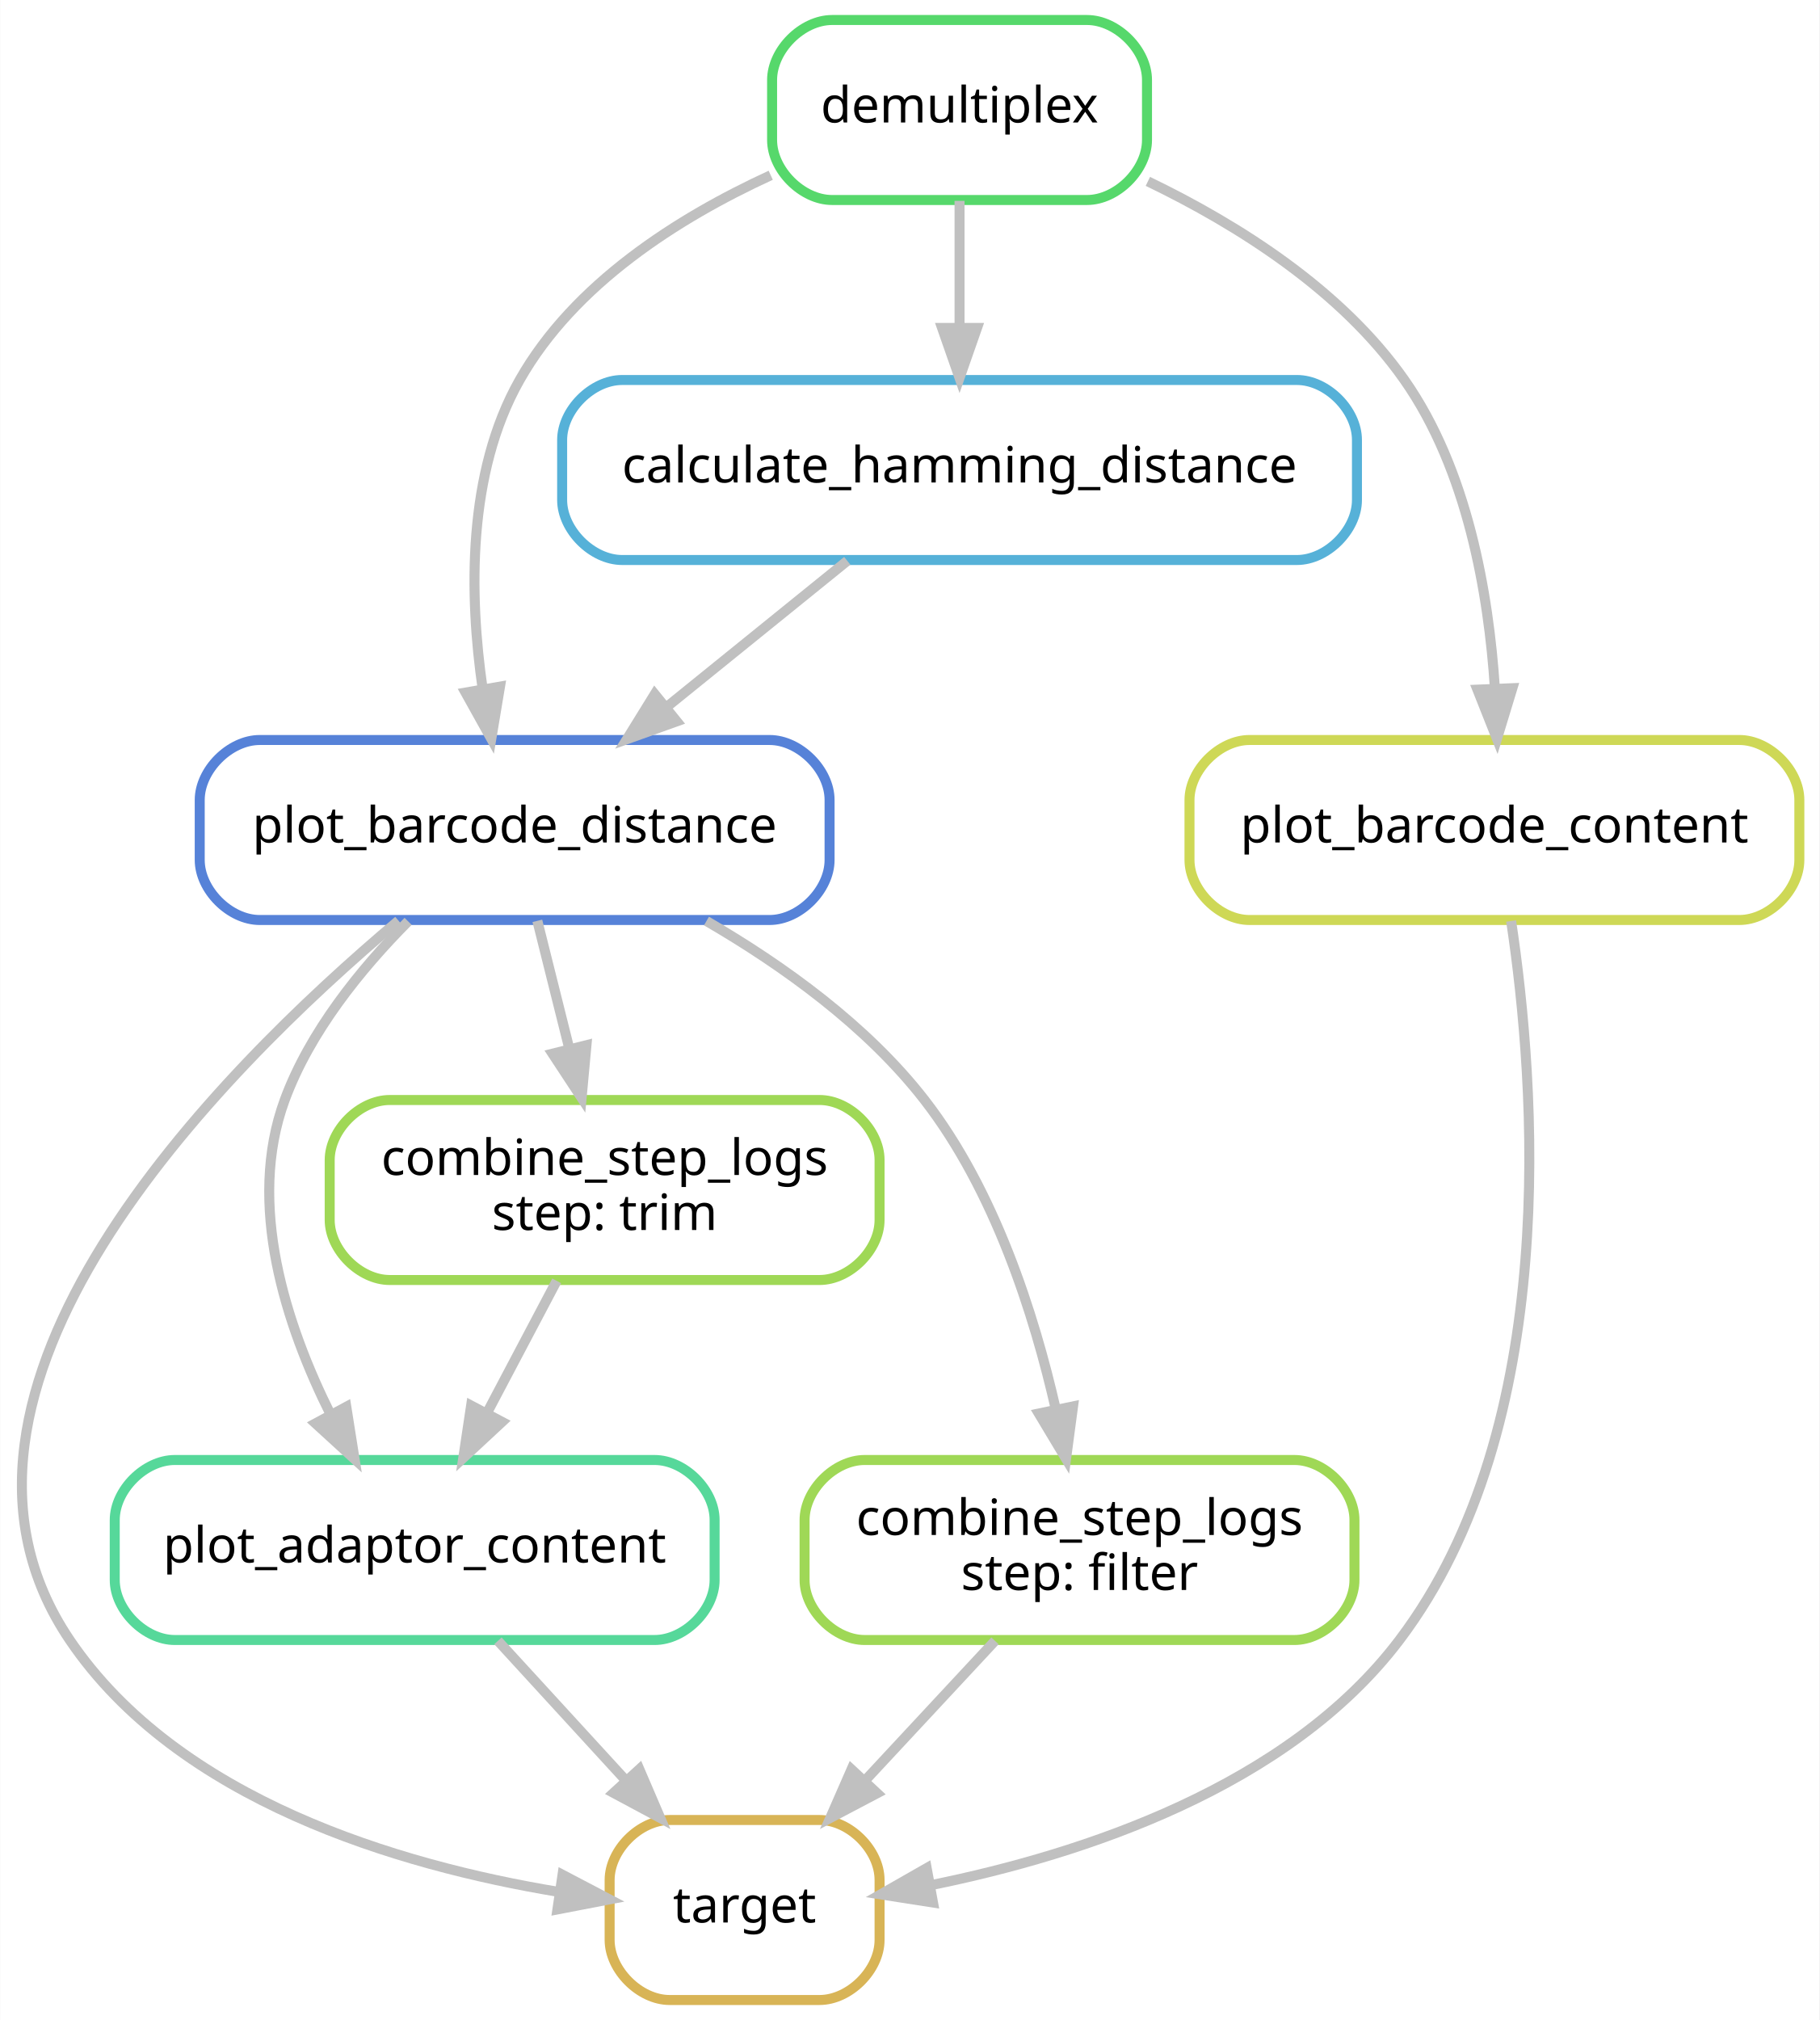
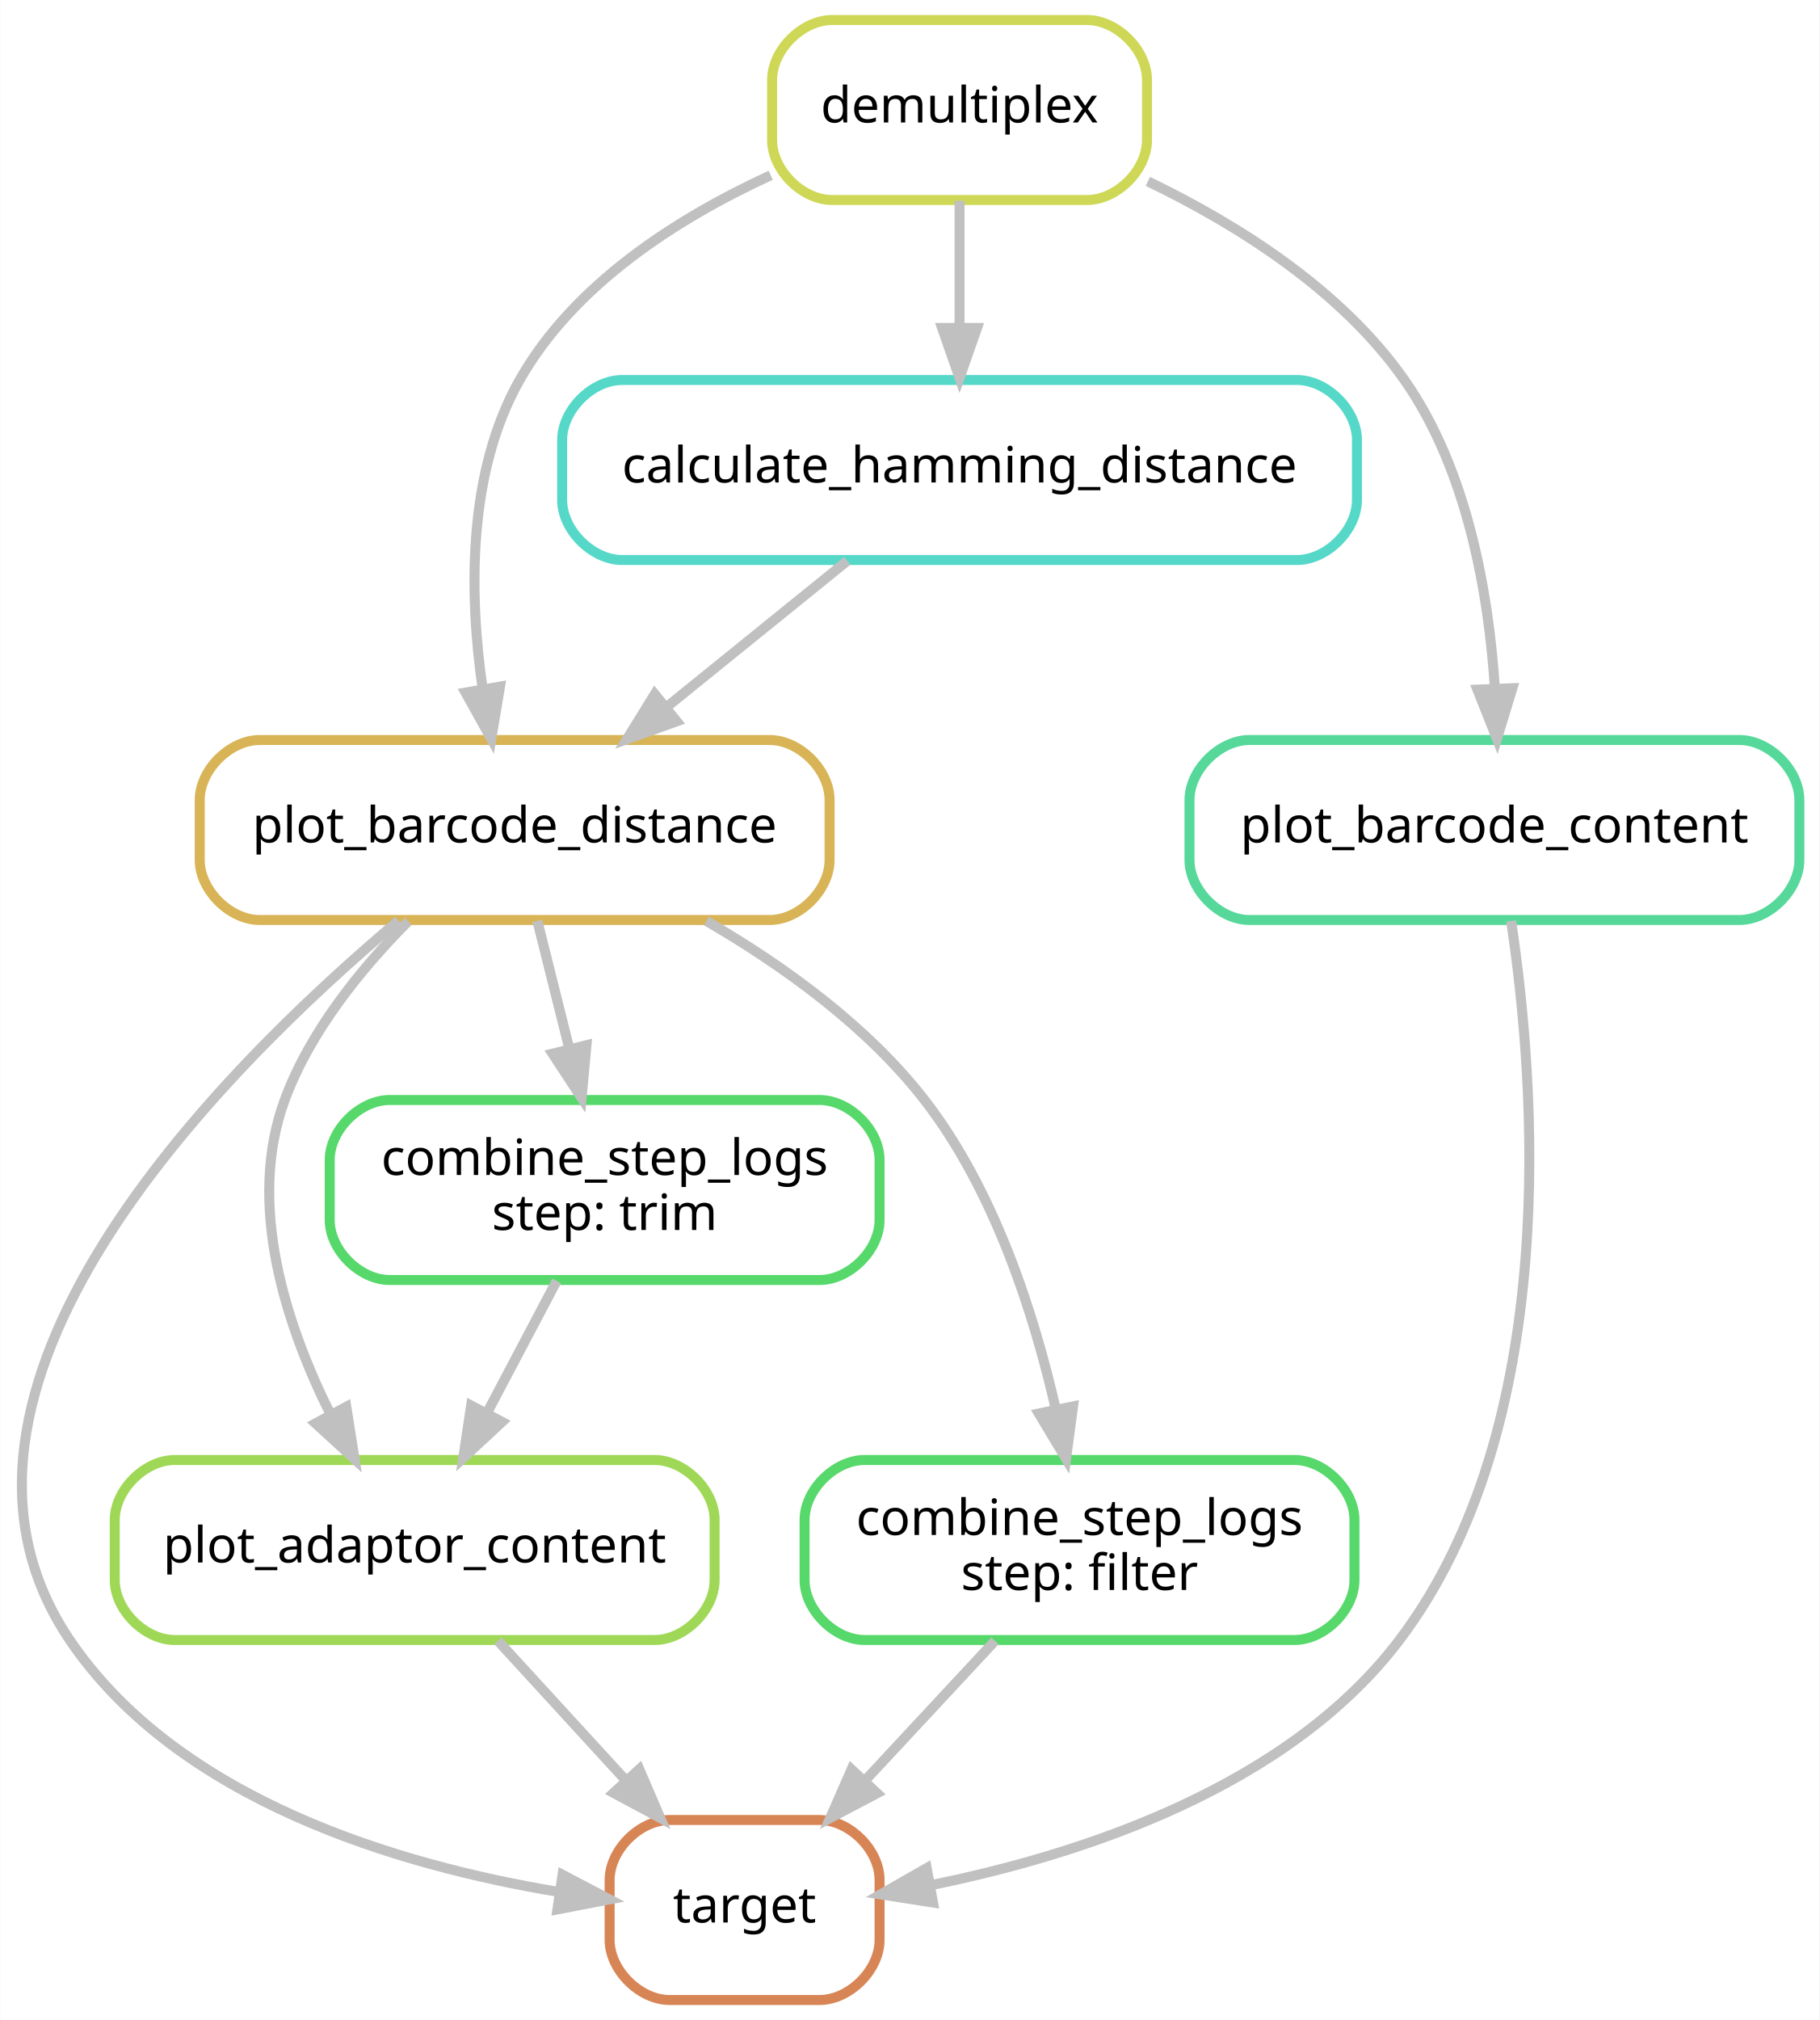
<svg xmlns="http://www.w3.org/2000/svg" width="364pt" height="404pt" viewBox="0.00 0.00 363.91 404.00">
  <g id="graph0" class="graph" transform="scale(1 1) rotate(0) translate(4 400)">
    <polygon fill="#ffffff" stroke="transparent" points="-4,4 -4,-400 359.909,-400 359.909,4 -4,4" />
    <g id="node1" class="node">
-       <path fill="none" stroke="#d8b456" stroke-width="2" d="M159.909,-36C159.909,-36 129.909,-36 129.909,-36 123.909,-36 117.909,-30 117.909,-24 117.909,-24 117.909,-12 117.909,-12 117.909,-6 123.909,0 129.909,0 129.909,0 159.909,0 159.909,0 165.909,0 171.909,-6 171.909,-12 171.909,-12 171.909,-24 171.909,-24 171.909,-30 165.909,-36 159.909,-36" />
+       <path fill="none" stroke="#d88556" stroke-width="2" d="M159.909,-36C159.909,-36 129.909,-36 129.909,-36 123.909,-36 117.909,-30 117.909,-24 117.909,-24 117.909,-12 117.909,-12 117.909,-6 123.909,0 129.909,0 129.909,0 159.909,0 159.909,0 165.909,0 171.909,-6 171.909,-12 171.909,-12 171.909,-24 171.909,-24 171.909,-30 165.909,-36 159.909,-36" />
      <text text-anchor="middle" x="144.909" y="-15.5" font-family="sans" font-size="10.00" fill="#000000">target</text>
    </g>
    <g id="node2" class="node">
-       <path fill="none" stroke="#5682d8" stroke-width="2" d="M149.909,-252C149.909,-252 47.909,-252 47.909,-252 41.909,-252 35.909,-246 35.909,-240 35.909,-240 35.909,-228 35.909,-228 35.909,-222 41.909,-216 47.909,-216 47.909,-216 149.909,-216 149.909,-216 155.909,-216 161.909,-222 161.909,-228 161.909,-228 161.909,-240 161.909,-240 161.909,-246 155.909,-252 149.909,-252" />
+       <path fill="none" stroke="#d8b456" stroke-width="2" d="M149.909,-252C149.909,-252 47.909,-252 47.909,-252 41.909,-252 35.909,-246 35.909,-240 35.909,-240 35.909,-228 35.909,-228 35.909,-222 41.909,-216 47.909,-216 47.909,-216 149.909,-216 149.909,-216 155.909,-216 161.909,-222 161.909,-228 161.909,-228 161.909,-240 161.909,-240 161.909,-246 155.909,-252 149.909,-252" />
      <text text-anchor="middle" x="98.909" y="-231.5" font-family="sans" font-size="10.00" fill="#000000">plot_barcode_distance</text>
    </g>
    <g id="edge1" class="edge">
      <path fill="none" stroke="#c0c0c0" stroke-width="2" d="M75.666,-215.867C39.263,-185.227 -23.733,-121.691 9.909,-72 31.588,-39.98 75.659,-26.945 107.563,-21.64" />
      <polygon fill="#c0c0c0" stroke="#c0c0c0" stroke-width="2" points="108.484,-25.042 117.867,-20.121 107.463,-18.117 108.484,-25.042" />
    </g>
    <g id="node4" class="node">
-       <path fill="none" stroke="#56d89a" stroke-width="2" d="M126.909,-108C126.909,-108 30.909,-108 30.909,-108 24.909,-108 18.909,-102 18.909,-96 18.909,-96 18.909,-84 18.909,-84 18.909,-78 24.909,-72 30.909,-72 30.909,-72 126.909,-72 126.909,-72 132.909,-72 138.909,-78 138.909,-84 138.909,-84 138.909,-96 138.909,-96 138.909,-102 132.909,-108 126.909,-108" />
+       <path fill="none" stroke="#9fd856" stroke-width="2" d="M126.909,-108C126.909,-108 30.909,-108 30.909,-108 24.909,-108 18.909,-102 18.909,-96 18.909,-96 18.909,-84 18.909,-84 18.909,-78 24.909,-72 30.909,-72 30.909,-72 126.909,-72 126.909,-72 132.909,-72 138.909,-78 138.909,-84 138.909,-84 138.909,-96 138.909,-96 138.909,-102 132.909,-108 126.909,-108" />
      <text text-anchor="middle" x="78.909" y="-87.5" font-family="sans" font-size="10.00" fill="#000000">plot_adaptor_content</text>
    </g>
    <g id="edge9" class="edge">
      <path fill="none" stroke="#c0c0c0" stroke-width="2" d="M77.597,-215.731C68.096,-206.176 57.93,-193.637 52.909,-180 45.253,-159.205 53.111,-135.052 62.139,-117.005" />
      <polygon fill="#c0c0c0" stroke="#c0c0c0" stroke-width="2" points="65.234,-118.639 66.89,-108.174 59.069,-115.322 65.234,-118.639" />
    </g>
    <g id="node5" class="node">
-       <path fill="none" stroke="#9fd856" stroke-width="2" d="M254.909,-108C254.909,-108 168.909,-108 168.909,-108 162.909,-108 156.909,-102 156.909,-96 156.909,-96 156.909,-84 156.909,-84 156.909,-78 162.909,-72 168.909,-72 168.909,-72 254.909,-72 254.909,-72 260.909,-72 266.909,-78 266.909,-84 266.909,-84 266.909,-96 266.909,-96 266.909,-102 260.909,-108 254.909,-108" />
+       <path fill="none" stroke="#56d86b" stroke-width="2" d="M254.909,-108C254.909,-108 168.909,-108 168.909,-108 162.909,-108 156.909,-102 156.909,-96 156.909,-96 156.909,-84 156.909,-84 156.909,-78 162.909,-72 168.909,-72 168.909,-72 254.909,-72 254.909,-72 260.909,-72 266.909,-78 266.909,-84 266.909,-84 266.909,-96 266.909,-96 266.909,-102 260.909,-108 254.909,-108" />
      <text text-anchor="middle" x="211.909" y="-93" font-family="sans" font-size="10.00" fill="#000000">combine_step_logs</text>
      <text text-anchor="middle" x="211.909" y="-82" font-family="sans" font-size="10.00" fill="#000000">step: filter</text>
    </g>
    <g id="edge10" class="edge">
      <path fill="none" stroke="#c0c0c0" stroke-width="2" d="M137.282,-215.795C152.655,-206.865 169.412,-194.812 180.909,-180 194.931,-161.936 202.852,-137.105 207.171,-118.1" />
      <polygon fill="#c0c0c0" stroke="#c0c0c0" stroke-width="2" points="210.616,-118.723 209.215,-108.221 203.761,-117.304 210.616,-118.723" />
    </g>
    <g id="node8" class="node">
-       <path fill="none" stroke="#9fd856" stroke-width="2" d="M159.909,-180C159.909,-180 73.909,-180 73.909,-180 67.909,-180 61.909,-174 61.909,-168 61.909,-168 61.909,-156 61.909,-156 61.909,-150 67.909,-144 73.909,-144 73.909,-144 159.909,-144 159.909,-144 165.909,-144 171.909,-150 171.909,-156 171.909,-156 171.909,-168 171.909,-168 171.909,-174 165.909,-180 159.909,-180" />
+       <path fill="none" stroke="#56d86b" stroke-width="2" d="M159.909,-180C159.909,-180 73.909,-180 73.909,-180 67.909,-180 61.909,-174 61.909,-168 61.909,-168 61.909,-156 61.909,-156 61.909,-150 67.909,-144 73.909,-144 73.909,-144 159.909,-144 159.909,-144 165.909,-144 171.909,-150 171.909,-156 171.909,-156 171.909,-168 171.909,-168 171.909,-174 165.909,-180 159.909,-180" />
      <text text-anchor="middle" x="116.909" y="-165" font-family="sans" font-size="10.00" fill="#000000">combine_step_logs</text>
      <text text-anchor="middle" x="116.909" y="-154" font-family="sans" font-size="10.00" fill="#000000">step: trim</text>
    </g>
    <g id="edge12" class="edge">
      <path fill="none" stroke="#c0c0c0" stroke-width="2" d="M103.451,-215.831C105.398,-208.046 107.716,-198.773 109.876,-190.135" />
      <polygon fill="#c0c0c0" stroke="#c0c0c0" stroke-width="2" points="113.276,-190.964 112.306,-180.413 106.485,-189.266 113.276,-190.964" />
    </g>
    <g id="node3" class="node">
-       <path fill="none" stroke="#ced856" stroke-width="2" d="M343.909,-252C343.909,-252 245.909,-252 245.909,-252 239.909,-252 233.909,-246 233.909,-240 233.909,-240 233.909,-228 233.909,-228 233.909,-222 239.909,-216 245.909,-216 245.909,-216 343.909,-216 343.909,-216 349.909,-216 355.909,-222 355.909,-228 355.909,-228 355.909,-240 355.909,-240 355.909,-246 349.909,-252 343.909,-252" />
+       <path fill="none" stroke="#56d89a" stroke-width="2" d="M343.909,-252C343.909,-252 245.909,-252 245.909,-252 239.909,-252 233.909,-246 233.909,-240 233.909,-240 233.909,-228 233.909,-228 233.909,-222 239.909,-216 245.909,-216 245.909,-216 343.909,-216 343.909,-216 349.909,-216 355.909,-222 355.909,-228 355.909,-228 355.909,-240 355.909,-240 355.909,-246 349.909,-252 343.909,-252" />
      <text text-anchor="middle" x="294.909" y="-231.5" font-family="sans" font-size="10.00" fill="#000000">plot_barcode_content</text>
    </g>
    <g id="edge2" class="edge">
      <path fill="none" stroke="#c0c0c0" stroke-width="2" d="M298.25,-215.801C303.127,-183.351 308.397,-114.888 275.909,-72 253.654,-42.619 212.574,-29.133 182.33,-22.999" />
      <polygon fill="#c0c0c0" stroke="#c0c0c0" stroke-width="2" points="182.601,-19.491 172.132,-21.123 181.334,-26.375 182.601,-19.491" />
    </g>
    <g id="edge3" class="edge">
      <path fill="none" stroke="#c0c0c0" stroke-width="2" d="M95.564,-71.831C103.321,-63.369 112.689,-53.149 121.17,-43.897" />
      <polygon fill="#c0c0c0" stroke="#c0c0c0" stroke-width="2" points="123.853,-46.15 128.031,-36.413 118.693,-41.42 123.853,-46.15" />
    </g>
    <g id="edge4" class="edge">
      <path fill="none" stroke="#c0c0c0" stroke-width="2" d="M195.002,-71.831C187.128,-63.369 177.617,-53.149 169.008,-43.897" />
      <polygon fill="#c0c0c0" stroke="#c0c0c0" stroke-width="2" points="171.418,-41.35 162.044,-36.413 166.294,-46.118 171.418,-41.35" />
    </g>
    <g id="node6" class="node">
-       <path fill="none" stroke="#56d86b" stroke-width="2" d="M213.409,-396C213.409,-396 162.409,-396 162.409,-396 156.409,-396 150.409,-390 150.409,-384 150.409,-384 150.409,-372 150.409,-372 150.409,-366 156.409,-360 162.409,-360 162.409,-360 213.409,-360 213.409,-360 219.409,-360 225.409,-366 225.409,-372 225.409,-372 225.409,-384 225.409,-384 225.409,-390 219.409,-396 213.409,-396" />
+       <path fill="none" stroke="#ced856" stroke-width="2" d="M213.409,-396C213.409,-396 162.409,-396 162.409,-396 156.409,-396 150.409,-390 150.409,-384 150.409,-384 150.409,-372 150.409,-372 150.409,-366 156.409,-360 162.409,-360 162.409,-360 213.409,-360 213.409,-360 219.409,-360 225.409,-366 225.409,-372 225.409,-372 225.409,-384 225.409,-384 225.409,-390 219.409,-396 213.409,-396" />
      <text text-anchor="middle" x="187.909" y="-375.5" font-family="sans" font-size="10.00" fill="#000000">demultiplex</text>
    </g>
    <g id="edge5" class="edge">
      <path fill="none" stroke="#c0c0c0" stroke-width="2" d="M150.137,-364.949C131.523,-356.395 110.783,-343.18 99.909,-324 89.359,-305.392 89.806,-280.949 92.506,-262.233" />
      <polygon fill="#c0c0c0" stroke="#c0c0c0" stroke-width="2" points="95.981,-262.681 94.236,-252.231 89.083,-261.488 95.981,-262.681" />
    </g>
    <g id="edge7" class="edge">
      <path fill="none" stroke="#c0c0c0" stroke-width="2" d="M225.583,-363.726C243.787,-354.95 264.356,-341.907 276.909,-324 289.508,-306.029 293.76,-281.343 295,-262.37" />
      <polygon fill="#c0c0c0" stroke="#c0c0c0" stroke-width="2" points="298.503,-262.361 295.418,-252.225 291.51,-262.073 298.503,-262.361" />
    </g>
    <g id="node7" class="node">
-       <path fill="none" stroke="#56b1d8" stroke-width="2" d="M255.409,-324C255.409,-324 120.409,-324 120.409,-324 114.409,-324 108.409,-318 108.409,-312 108.409,-312 108.409,-300 108.409,-300 108.409,-294 114.409,-288 120.409,-288 120.409,-288 255.409,-288 255.409,-288 261.409,-288 267.409,-294 267.409,-300 267.409,-300 267.409,-312 267.409,-312 267.409,-318 261.409,-324 255.409,-324" />
+       <path fill="none" stroke="#56d8c9" stroke-width="2" d="M255.409,-324C255.409,-324 120.409,-324 120.409,-324 114.409,-324 108.409,-318 108.409,-312 108.409,-312 108.409,-300 108.409,-300 108.409,-294 114.409,-288 120.409,-288 120.409,-288 255.409,-288 255.409,-288 261.409,-288 267.409,-294 267.409,-300 267.409,-300 267.409,-312 267.409,-312 267.409,-318 261.409,-324 255.409,-324" />
      <text text-anchor="middle" x="187.909" y="-303.5" font-family="sans" font-size="10.00" fill="#000000">calculate_hamming_distance</text>
    </g>
    <g id="edge11" class="edge">
      <path fill="none" stroke="#c0c0c0" stroke-width="2" d="M187.909,-359.831C187.909,-352.131 187.909,-342.974 187.909,-334.417" />
      <polygon fill="#c0c0c0" stroke="#c0c0c0" stroke-width="2" points="191.41,-334.413 187.909,-324.413 184.41,-334.413 191.41,-334.413" />
    </g>
    <g id="edge6" class="edge">
      <path fill="none" stroke="#c0c0c0" stroke-width="2" d="M165.451,-287.831C154.489,-278.963 141.139,-268.164 129.283,-258.572" />
      <polygon fill="#c0c0c0" stroke="#c0c0c0" stroke-width="2" points="131.337,-255.731 121.361,-252.163 126.934,-261.173 131.337,-255.731" />
    </g>
    <g id="edge8" class="edge">
      <path fill="none" stroke="#c0c0c0" stroke-width="2" d="M107.32,-143.831C103.078,-135.792 97.997,-126.167 93.313,-117.292" />
      <polygon fill="#c0c0c0" stroke="#c0c0c0" stroke-width="2" points="96.391,-115.624 88.627,-108.413 90.2,-118.891 96.391,-115.624" />
    </g>
  </g>
</svg>
